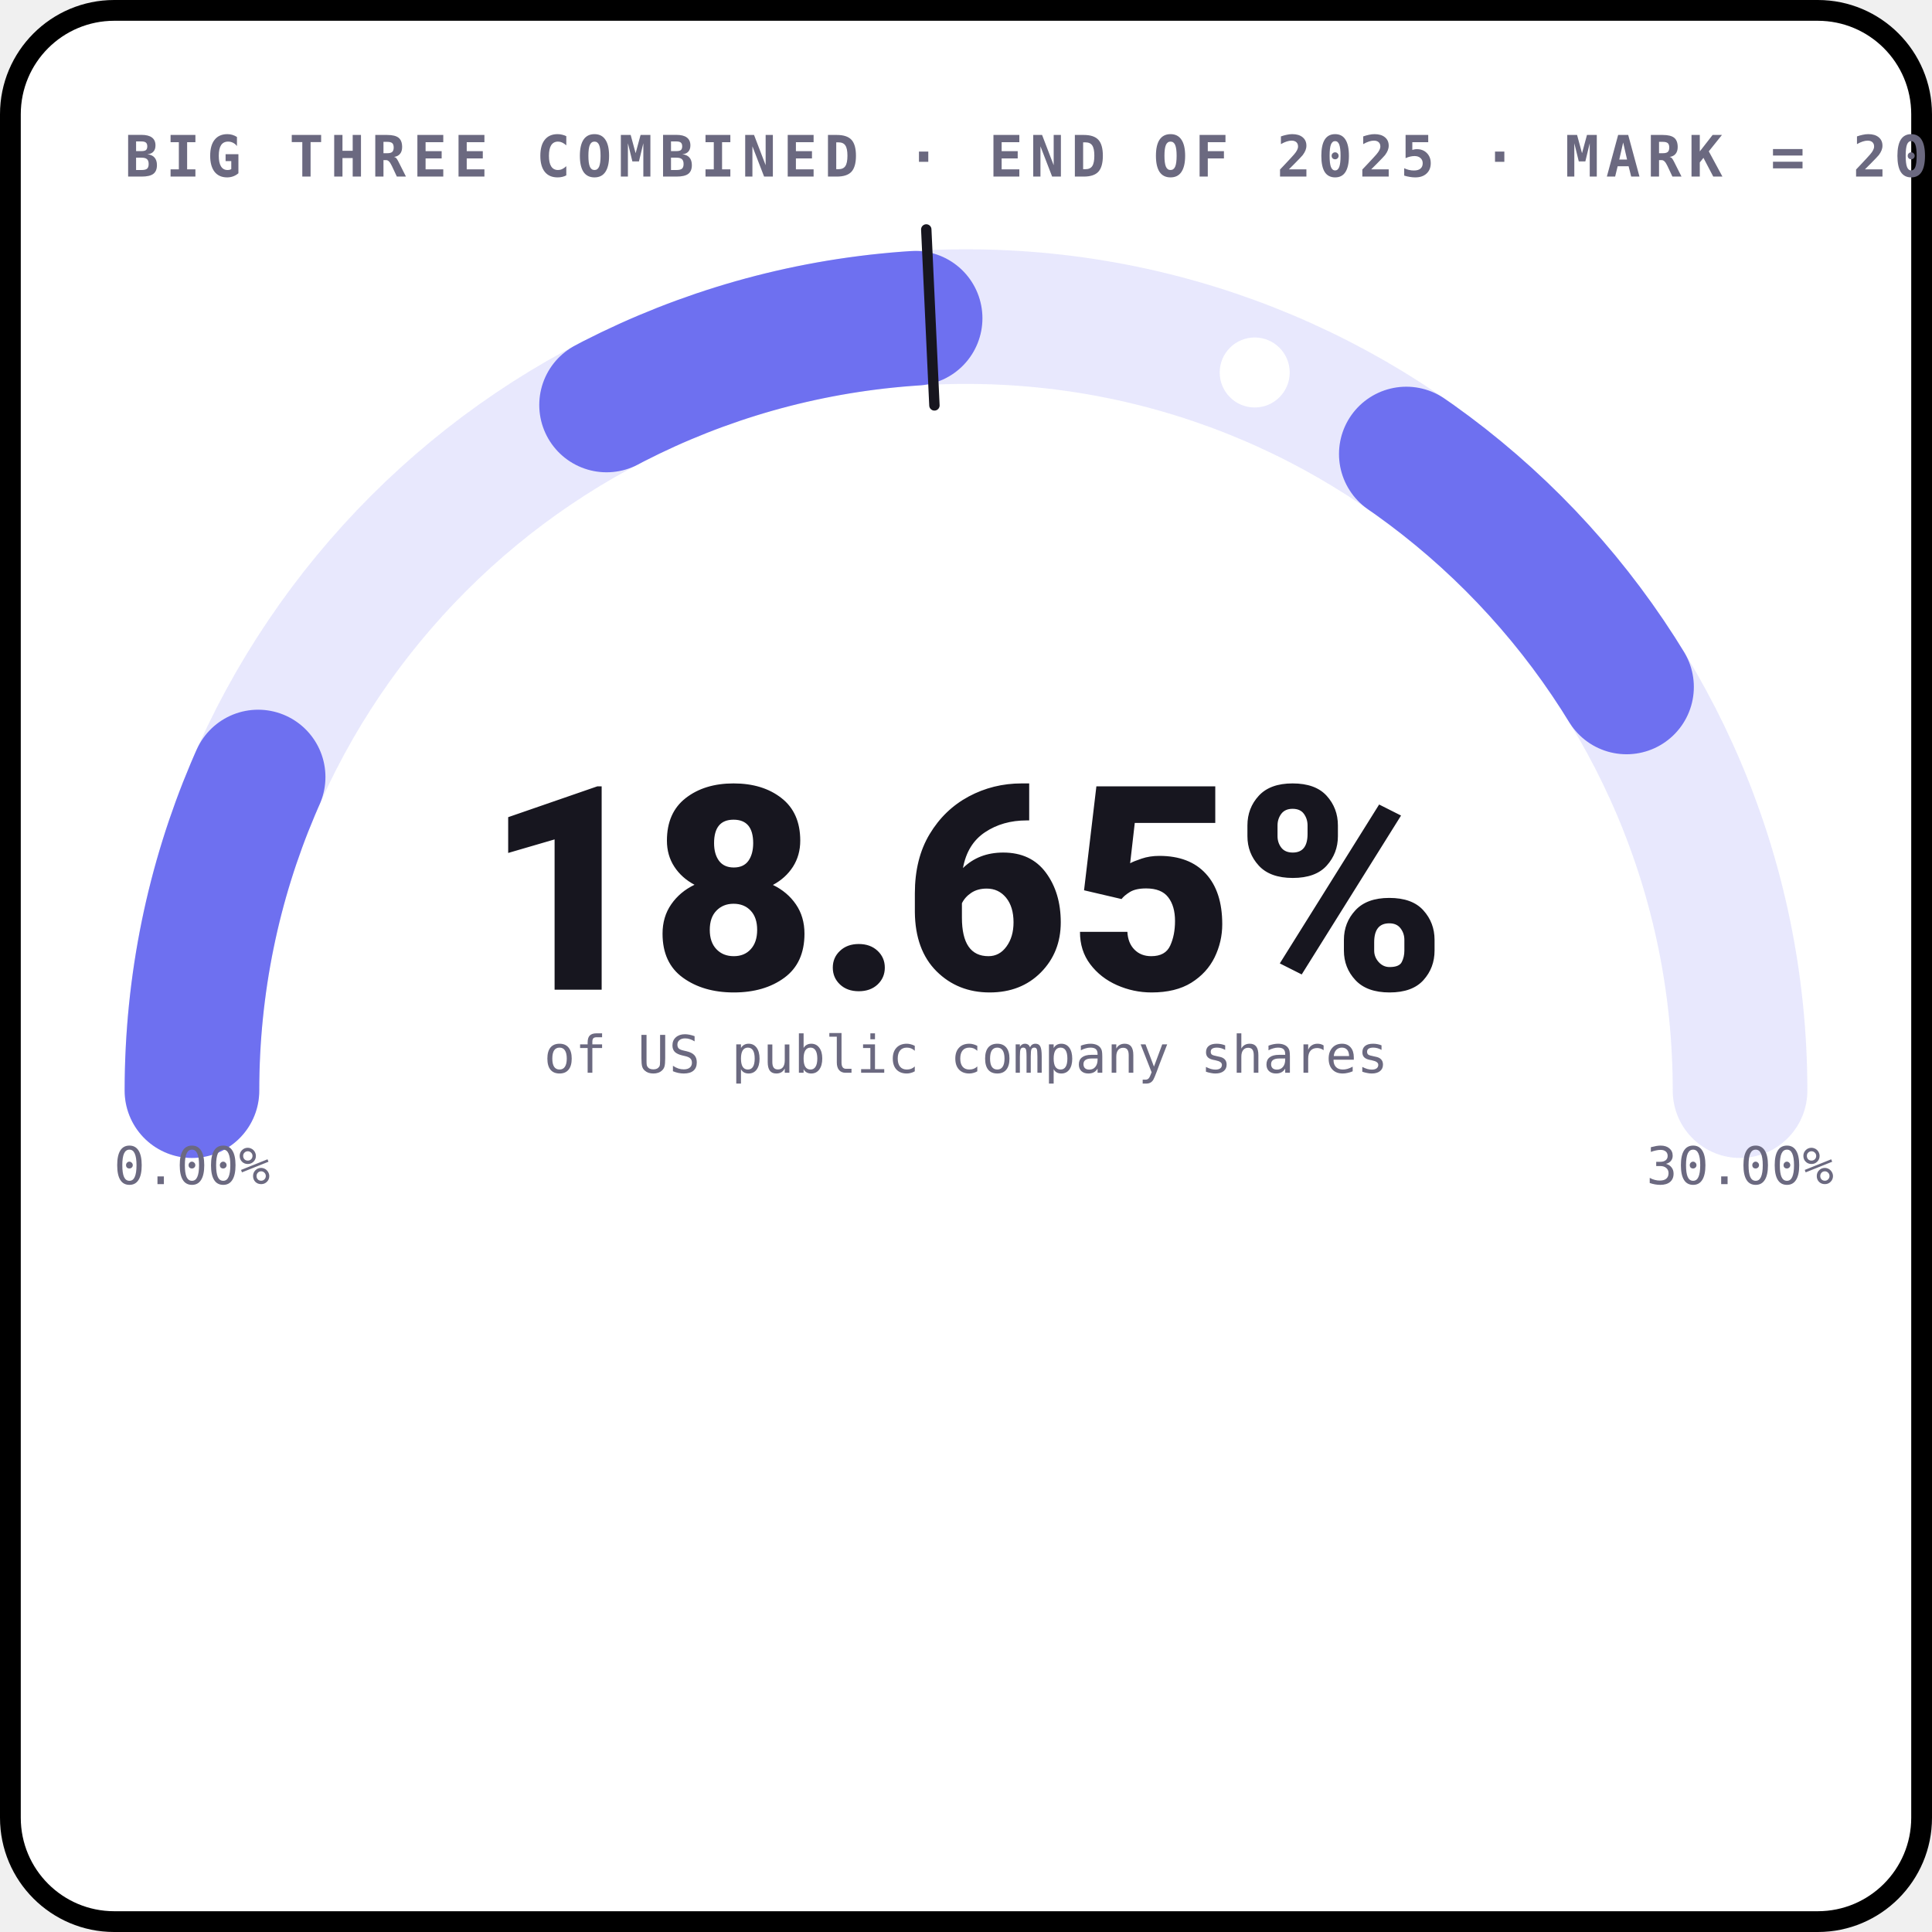
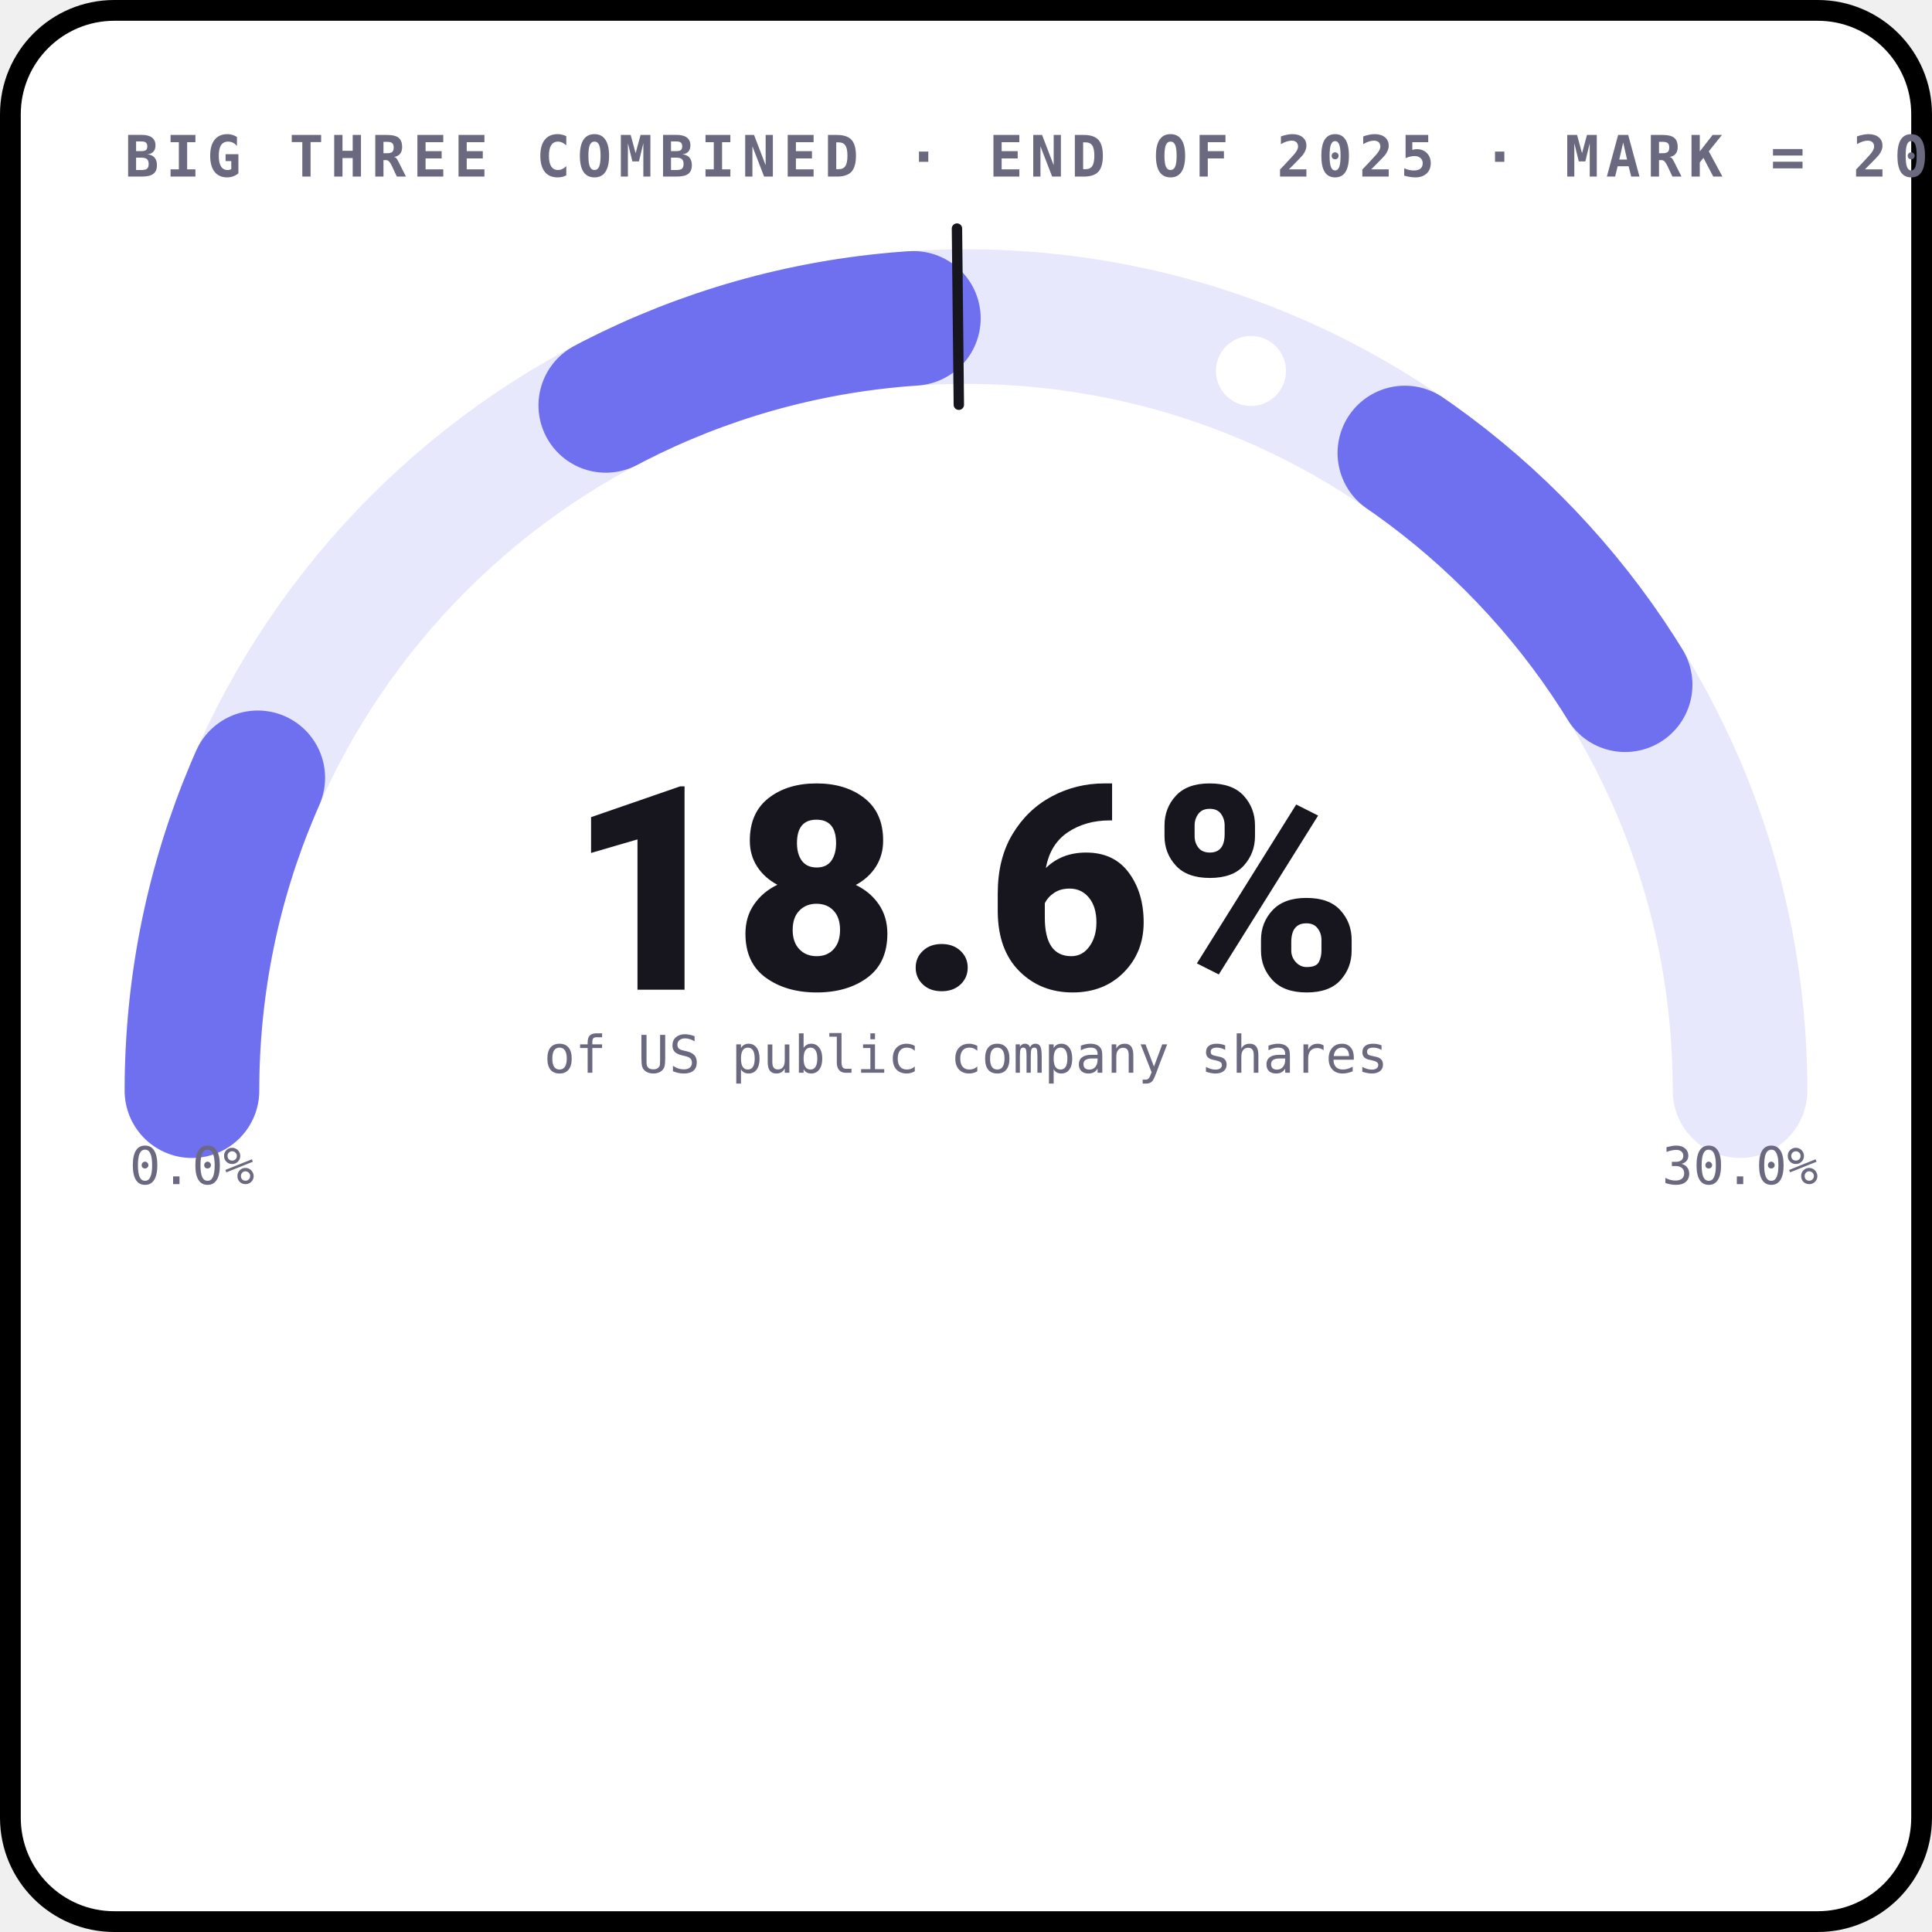
- <svg xmlns="http://www.w3.org/2000/svg" viewBox="0 0 372 372" width="372" height="372" role="img" aria-label="Big Three combined · end of 2025 · mark = 2015: 18.65% on a scale of 0.00% to 30.00%">
+ <svg xmlns="http://www.w3.org/2000/svg" viewBox="0 0 372 372" width="372" height="372" role="img" aria-label="Big Three combined · end of 2025 · mark = 2015: 18.6% on a scale of 0.0% to 30.0%">
  <rect width="372" height="372" rx="22" fill="#000000" />
  <rect x="4" y="4" width="364" height="364" rx="18" fill="#ffffff" />
  <text x="24" y="34" fill="#6b6980" font-family="ui-monospace,SFMono-Regular,Menlo,Consolas,monospace" font-size="11" font-weight="600" letter-spacing="1.3">BIG THREE COMBINED · END OF 2025 · MARK = 2015</text>
  <path d="M36.96,210A149.04,149.04 0 0 1 335.04,210" fill="none" stroke="#6E70F0" stroke-opacity=".16" stroke-width="25.92" stroke-linecap="round" />
-   <path d="M36.96,210A149.04,149.04 0 0 1 335.04,210" fill="none" stroke="#6E70F0" stroke-width="25.92" stroke-linecap="round" pathLength="100" style="stroke-dasharray:62.17 100" />
-   <circle cx="241.59" cy="71.72" r="6.74" fill="#ffffff" />
-   <line x1="178.35" y1="44.18" x2="179.92" y2="78.06" stroke="#17161f" stroke-width="2" stroke-linecap="round" />
-   <text x="186" y="190.56" text-anchor="middle" fill="#17161f" font-family="ui-sans-serif,system-ui,-apple-system,'Segoe UI',Roboto,Helvetica,Arial,sans-serif" font-size="55.08" font-weight="800">18.65%</text>
+   <path d="M36.96,210A149.04,149.04 0 0 1 335.04,210" fill="none" stroke="#6E70F0" stroke-width="25.92" stroke-linecap="round" pathLength="100" style="stroke-dasharray:62 100" />
+   <circle cx="240.87" cy="71.43" r="6.74" fill="#ffffff" />
+   <line x1="184.26" y1="44.01" x2="184.62" y2="77.93" stroke="#17161f" stroke-width="2" stroke-linecap="round" />
+   <text x="186" y="190.56" text-anchor="middle" fill="#17161f" font-family="ui-sans-serif,system-ui,-apple-system,'Segoe UI',Roboto,Helvetica,Arial,sans-serif" font-size="55.08" font-weight="800">18.6%</text>
  <text x="186" y="206.56" fill="#6b6980" font-family="ui-monospace,SFMono-Regular,Menlo,Consolas,monospace" font-size="10" text-anchor="middle">of US public company shares</text>
-   <text x="36.96" y="228" fill="#6b6980" font-family="ui-monospace,SFMono-Regular,Menlo,Consolas,monospace" font-size="10" text-anchor="middle">0.00%</text>
-   <text x="335.04" y="228" fill="#6b6980" font-family="ui-monospace,SFMono-Regular,Menlo,Consolas,monospace" font-size="10" text-anchor="middle">30.00%</text>
+   <text x="36.96" y="228" fill="#6b6980" font-family="ui-monospace,SFMono-Regular,Menlo,Consolas,monospace" font-size="10" text-anchor="middle">0.0%</text>
+   <text x="335.04" y="228" fill="#6b6980" font-family="ui-monospace,SFMono-Regular,Menlo,Consolas,monospace" font-size="10" text-anchor="middle">30.0%</text>
</svg>
